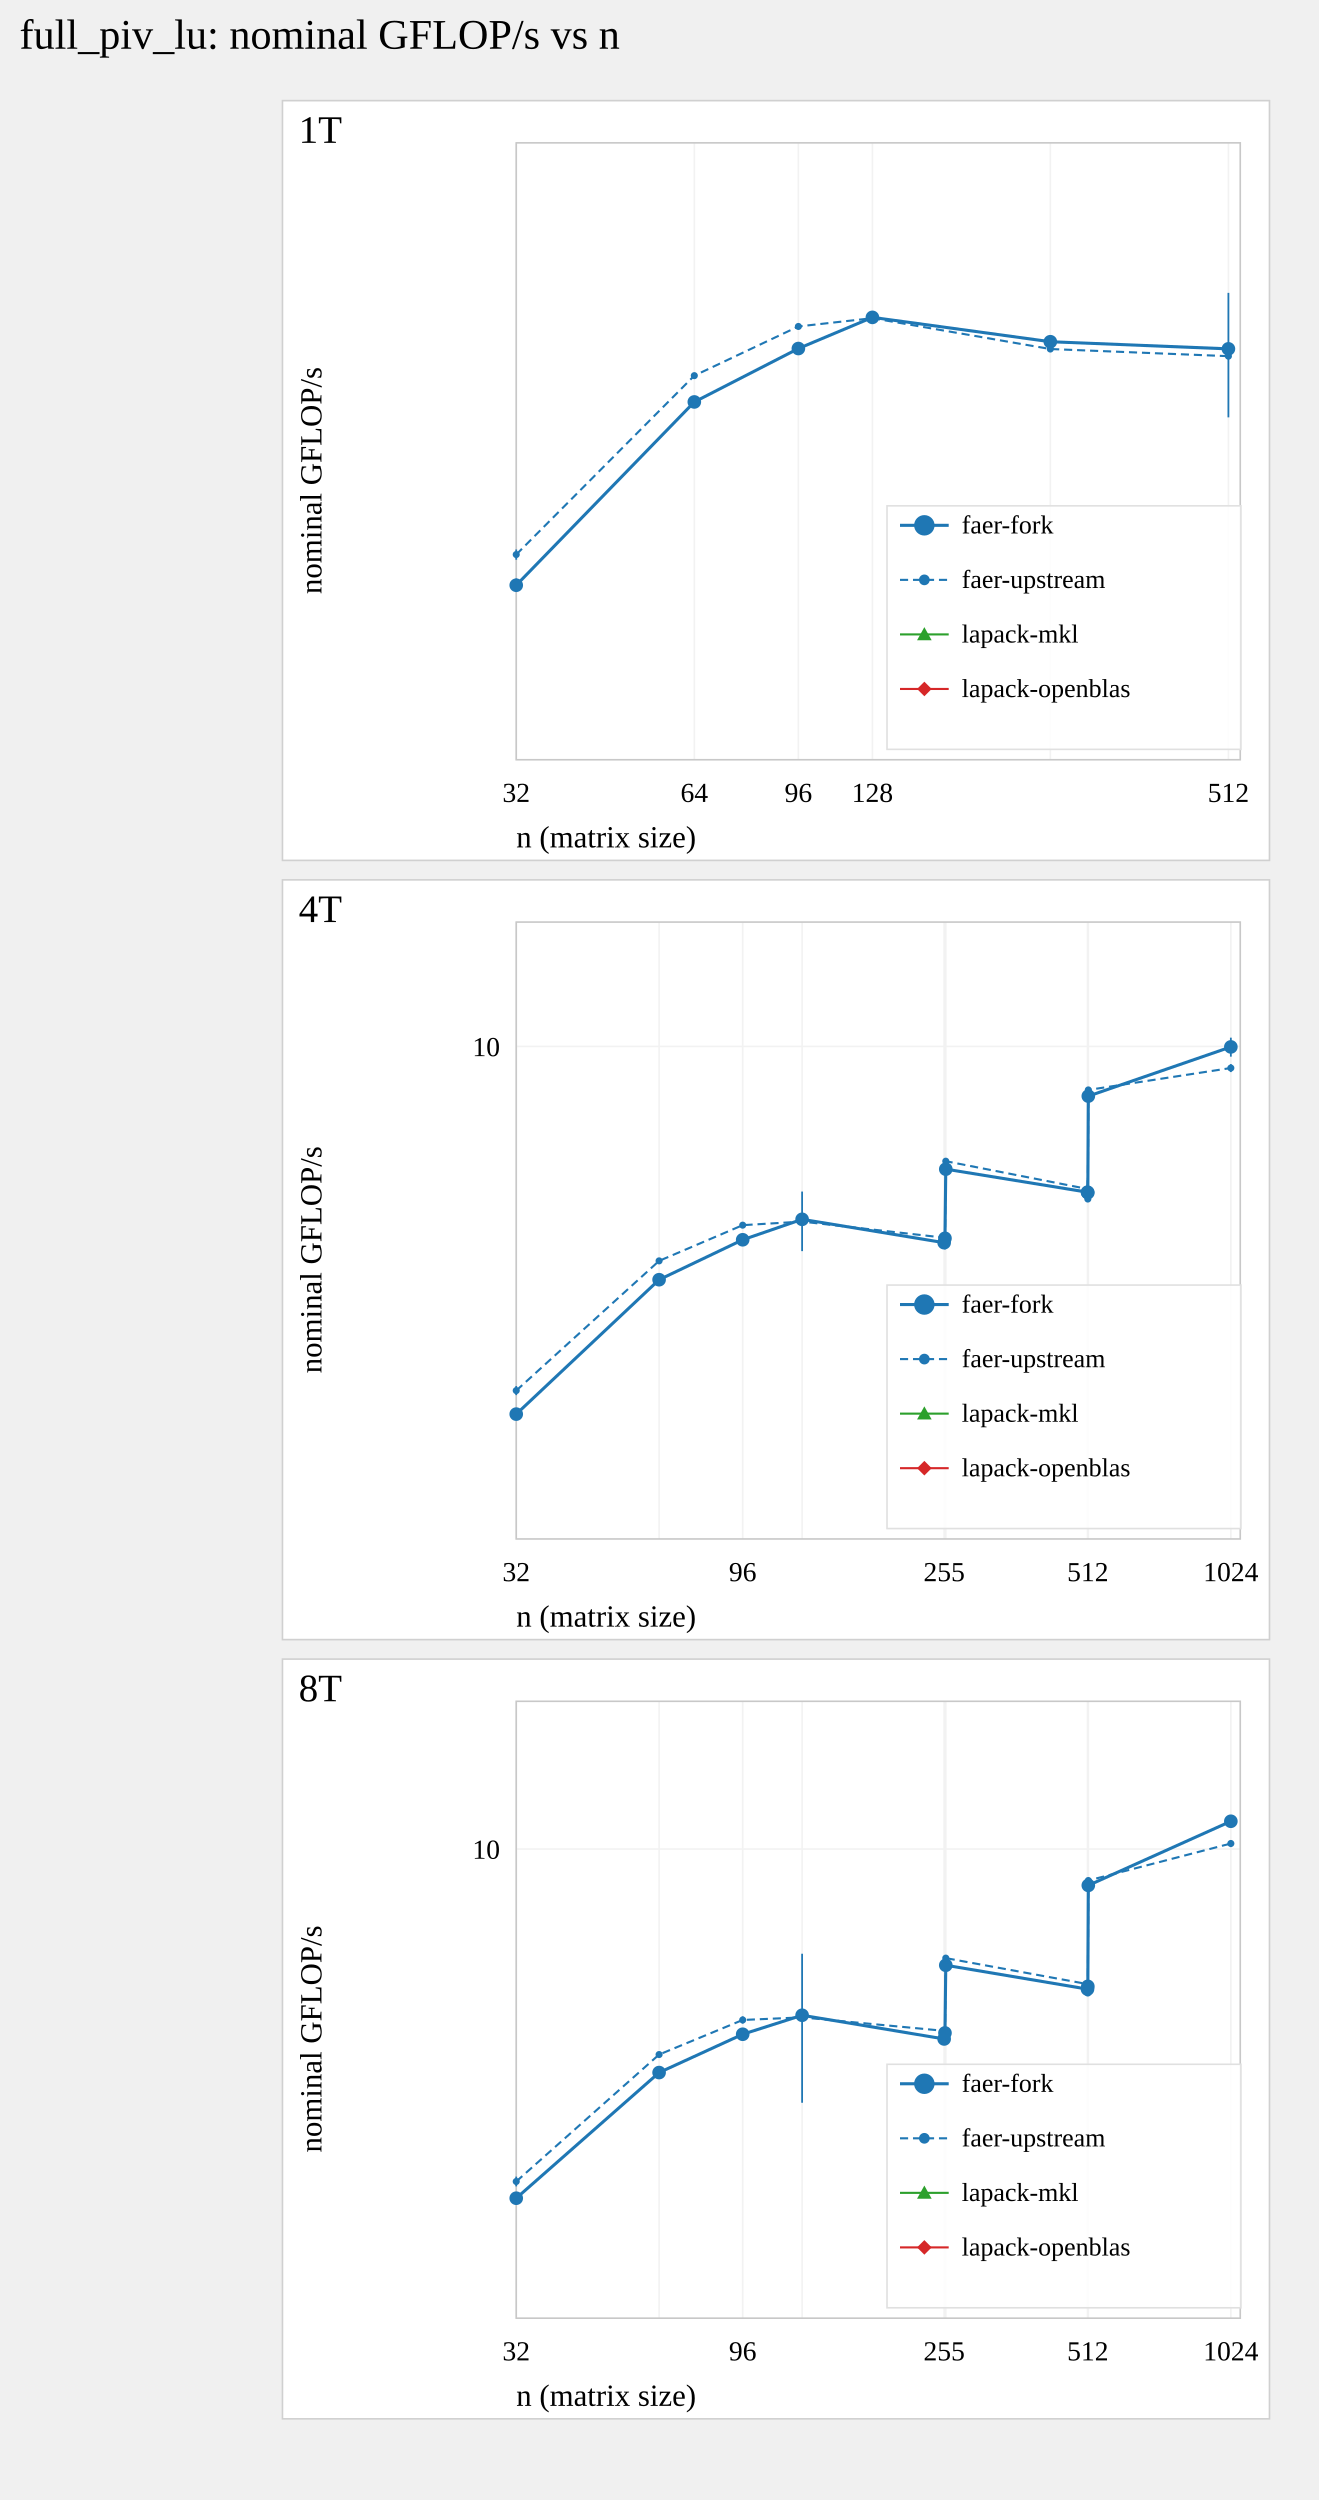
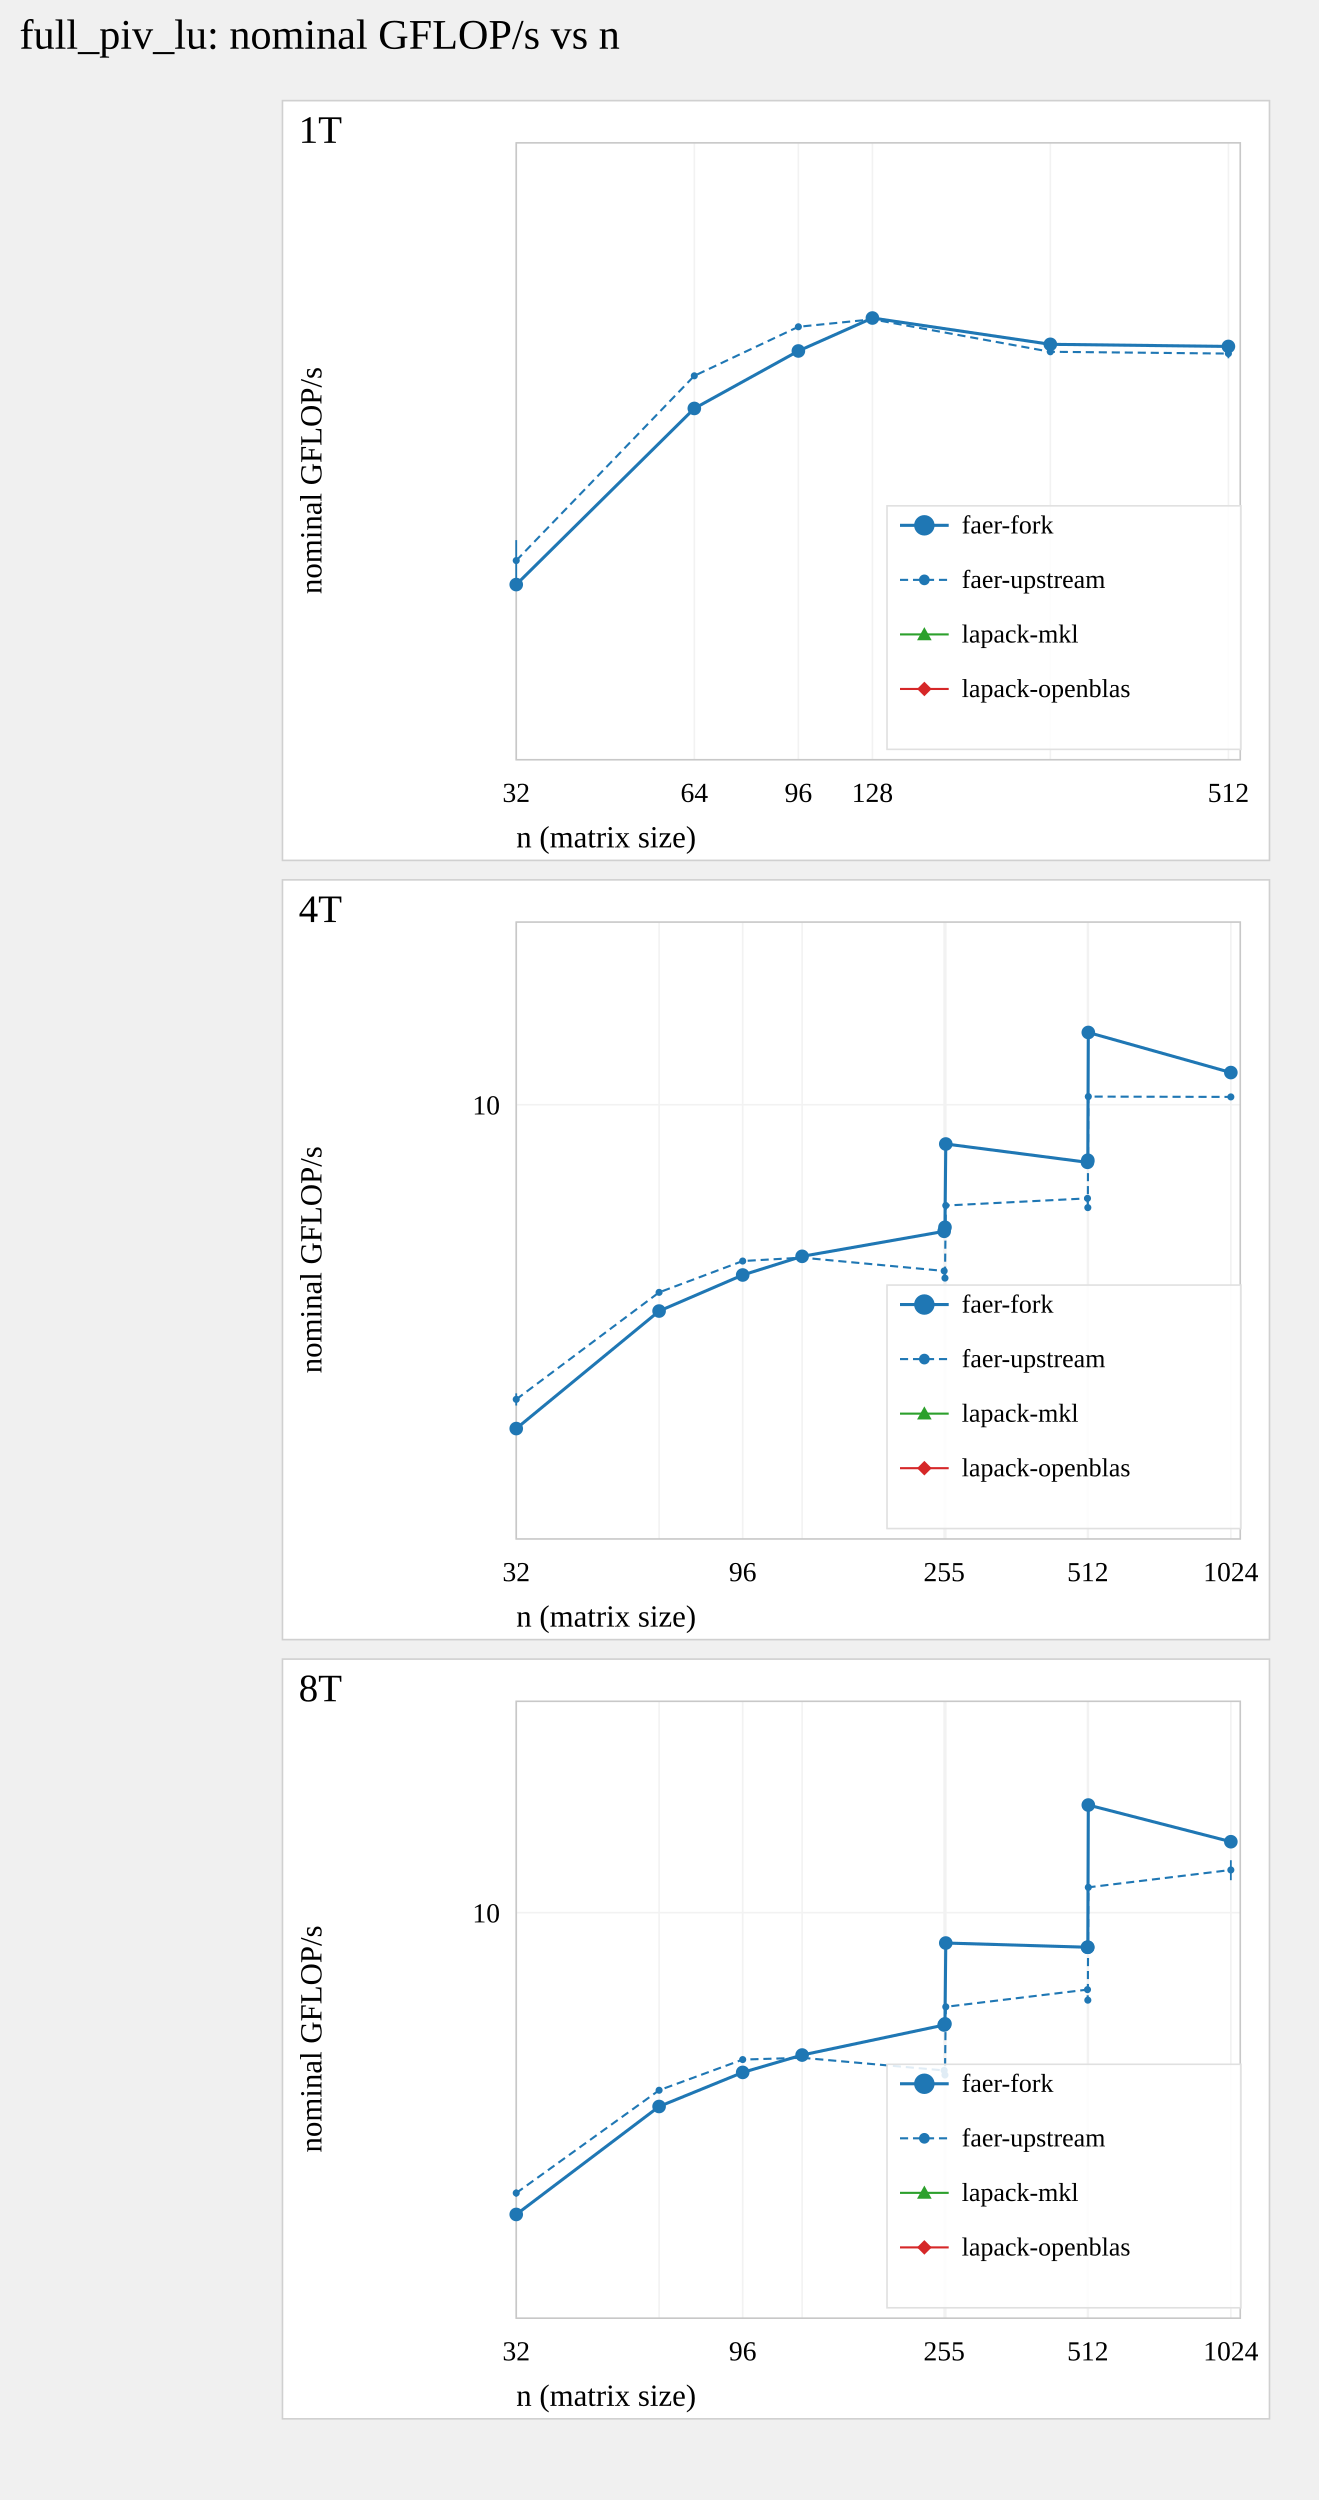
<svg xmlns="http://www.w3.org/2000/svg" width="812" height="1540" viewBox="0 0 812 1540">
  <text x="12.0" y="30.0" font-size="26" text-anchor="start">full_piv_lu: nominal GFLOP/s vs n</text>
  <g>
    <rect x="174" y="62" width="608" height="468" fill="#ffffff" stroke="#d0d0d0" />
    <text x="184.0" y="88.0" font-size="24" text-anchor="start">1T</text>
    <line x1="318.0" y1="88" x2="318.0" y2="468" stroke="#f2f2f2" />
    <text x="318.0" y="494.0" font-size="17" text-anchor="middle">32</text>
    <line x1="427.7" y1="88" x2="427.7" y2="468" stroke="#f2f2f2" />
    <text x="427.7" y="494.0" font-size="17" text-anchor="middle">64</text>
    <line x1="491.8" y1="88" x2="491.8" y2="468" stroke="#f2f2f2" />
    <text x="491.8" y="494.0" font-size="17" text-anchor="middle">96</text>
    <line x1="537.4" y1="88" x2="537.4" y2="468" stroke="#f2f2f2" />
    <text x="537.4" y="494.0" font-size="17" text-anchor="middle">128</text>
    <line x1="647.0" y1="88" x2="647.0" y2="468" stroke="#f2f2f2" />
    <line x1="756.7" y1="88" x2="756.7" y2="468" stroke="#f2f2f2" />
    <text x="756.7" y="494.0" font-size="17" text-anchor="middle">512</text>
    <rect x="318" y="88" width="446" height="380" fill="none" stroke="#c8c8c8" />
    <text x="318.0" y="522.0" font-size="19" text-anchor="start">n (matrix size)</text>
    <text x="198.0" y="296.0" font-size="19" text-anchor="middle" transform="rotate(-90 198.0 296.0)">nominal GFLOP/s</text>
-     <polyline points="318.0,360.5 427.7,247.6 491.8,214.7 537.4,195.5 647.0,210.5 756.7,214.9" fill="none" stroke="#1f77b4" stroke-width="1.9" />
-     <line x1="318.0" y1="364.7" x2="318.0" y2="356.4" stroke="#1f77b4" stroke-width="1.1" />
-     <circle cx="318.0" cy="360.5" r="4.2" fill="#1f77b4" />
-     <line x1="427.7" y1="249.2" x2="427.7" y2="245.9" stroke="#1f77b4" stroke-width="1.1" />
-     <circle cx="427.7" cy="247.6" r="4.2" fill="#1f77b4" />
-     <line x1="491.8" y1="215.8" x2="491.8" y2="213.5" stroke="#1f77b4" stroke-width="1.1" />
-     <circle cx="491.8" cy="214.7" r="4.2" fill="#1f77b4" />
-     <line x1="537.4" y1="196.2" x2="537.4" y2="194.7" stroke="#1f77b4" stroke-width="1.1" />
-     <circle cx="537.4" cy="195.5" r="4.2" fill="#1f77b4" />
-     <line x1="647.0" y1="211.6" x2="647.0" y2="209.5" stroke="#1f77b4" stroke-width="1.1" />
-     <circle cx="647.0" cy="210.5" r="4.2" fill="#1f77b4" />
-     <line x1="756.7" y1="257.1" x2="756.7" y2="180.4" stroke="#1f77b4" stroke-width="1.1" />
-     <circle cx="756.7" cy="214.9" r="4.2" fill="#1f77b4" />
-     <polyline points="318.0,341.6 427.7,231.4 491.8,201.1 537.4,196.0 647.0,215.0 756.7,219.4" fill="none" stroke="#1f77b4" stroke-width="1.3" stroke-dasharray="5 3" />
-     <line x1="318.0" y1="344.8" x2="318.0" y2="338.5" stroke="#1f77b4" stroke-width="1.1" />
-     <circle cx="318.0" cy="341.6" r="2.2" fill="#1f77b4" />
-     <line x1="427.7" y1="232.2" x2="427.7" y2="230.5" stroke="#1f77b4" stroke-width="1.1" />
-     <circle cx="427.7" cy="231.4" r="2.2" fill="#1f77b4" />
-     <line x1="491.8" y1="202.5" x2="491.8" y2="199.8" stroke="#1f77b4" stroke-width="1.1" />
-     <circle cx="491.8" cy="201.1" r="2.2" fill="#1f77b4" />
-     <line x1="537.4" y1="196.7" x2="537.4" y2="195.3" stroke="#1f77b4" stroke-width="1.1" />
-     <circle cx="537.4" cy="196.0" r="2.2" fill="#1f77b4" />
-     <line x1="647.0" y1="215.5" x2="647.0" y2="214.5" stroke="#1f77b4" stroke-width="1.1" />
-     <circle cx="647.0" cy="215.0" r="2.2" fill="#1f77b4" />
-     <line x1="756.7" y1="220.3" x2="756.7" y2="218.4" stroke="#1f77b4" stroke-width="1.1" />
-     <circle cx="756.7" cy="219.4" r="2.2" fill="#1f77b4" />
+     <polyline points="318.0,360.1 427.7,251.6 491.8,216.2 537.4,195.9 647.0,212.1 756.7,213.4" fill="none" stroke="#1f77b4" stroke-width="1.9" />
+     <line x1="318.0" y1="363.1" x2="318.0" y2="357.2" stroke="#1f77b4" stroke-width="1.1" />
+     <circle cx="318.0" cy="360.1" r="4.2" fill="#1f77b4" />
+     <line x1="427.7" y1="254.5" x2="427.7" y2="248.7" stroke="#1f77b4" stroke-width="1.1" />
+     <circle cx="427.7" cy="251.6" r="4.2" fill="#1f77b4" />
+     <line x1="491.8" y1="218.3" x2="491.8" y2="214.2" stroke="#1f77b4" stroke-width="1.1" />
+     <circle cx="491.8" cy="216.2" r="4.2" fill="#1f77b4" />
+     <line x1="537.4" y1="197.4" x2="537.4" y2="194.4" stroke="#1f77b4" stroke-width="1.1" />
+     <circle cx="537.4" cy="195.9" r="4.2" fill="#1f77b4" />
+     <line x1="647.0" y1="213.1" x2="647.0" y2="211.2" stroke="#1f77b4" stroke-width="1.1" />
+     <circle cx="647.0" cy="212.1" r="4.2" fill="#1f77b4" />
+     <line x1="756.7" y1="215.5" x2="756.7" y2="211.2" stroke="#1f77b4" stroke-width="1.1" />
+     <circle cx="756.7" cy="213.4" r="4.2" fill="#1f77b4" />
+     <polyline points="318.0,345.3 427.7,231.5 491.8,201.3 537.4,196.7 647.0,216.7 756.7,217.8" fill="none" stroke="#1f77b4" stroke-width="1.3" stroke-dasharray="5 3" />
+     <line x1="318.0" y1="358.8" x2="318.0" y2="332.7" stroke="#1f77b4" stroke-width="1.1" />
+     <circle cx="318.0" cy="345.3" r="2.2" fill="#1f77b4" />
+     <line x1="427.7" y1="232.7" x2="427.7" y2="230.2" stroke="#1f77b4" stroke-width="1.1" />
+     <circle cx="427.7" cy="231.5" r="2.2" fill="#1f77b4" />
+     <line x1="491.8" y1="202.6" x2="491.8" y2="200.0" stroke="#1f77b4" stroke-width="1.1" />
+     <circle cx="491.8" cy="201.3" r="2.2" fill="#1f77b4" />
+     <line x1="537.4" y1="197.3" x2="537.4" y2="196.1" stroke="#1f77b4" stroke-width="1.1" />
+     <circle cx="537.4" cy="196.7" r="2.2" fill="#1f77b4" />
+     <line x1="647.0" y1="217.1" x2="647.0" y2="216.4" stroke="#1f77b4" stroke-width="1.1" />
+     <circle cx="647.0" cy="216.7" r="2.2" fill="#1f77b4" />
+     <line x1="756.7" y1="220.7" x2="756.7" y2="215.0" stroke="#1f77b4" stroke-width="1.1" />
+     <circle cx="756.7" cy="217.8" r="2.2" fill="#1f77b4" />
    <rect x="546.4" y="311.6" width="218" height="150" fill="#ffffff" fill-opacity="0.86" stroke="#e0e0e0" />
    <line x1="554.4" y1="323.6" x2="584.4" y2="323.6" stroke="#1f77b4" stroke-width="1.9" />
    <circle cx="569.4" cy="323.6" r="6.3" fill="#1f77b4" />
    <text x="592.4" y="328.6" font-size="16" text-anchor="start">faer-fork</text>
    <line x1="554.4" y1="357.2" x2="584.4" y2="357.2" stroke="#1f77b4" stroke-width="1.3" stroke-dasharray="5 3" />
    <circle cx="569.4" cy="357.2" r="3.3" fill="#1f77b4" />
    <text x="592.4" y="362.2" font-size="16" text-anchor="start">faer-upstream</text>
    <line x1="554.4" y1="390.8" x2="584.4" y2="390.8" stroke="#2ca02c" stroke-width="1.3" />
    <polygon points="569.4,386.3 564.9,394.4 573.9,394.4" fill="#2ca02c" />
    <text x="592.4" y="395.8" font-size="16" text-anchor="start">lapack-mkl</text>
    <line x1="554.4" y1="424.4" x2="584.4" y2="424.4" stroke="#d62728" stroke-width="1.3" />
    <polygon points="569.4,419.9 564.9,424.4 569.4,428.9 573.9,424.4" fill="#d62728" />
    <text x="592.4" y="429.4" font-size="16" text-anchor="start">lapack-openblas</text>
  </g>
  <g>
    <rect x="174" y="542" width="608" height="468" fill="#ffffff" stroke="#d0d0d0" />
    <text x="184.0" y="568.0" font-size="24" text-anchor="start">4T</text>
    <line x1="318.0" y1="568" x2="318.0" y2="948" stroke="#f2f2f2" />
    <text x="318.0" y="974.0" font-size="17" text-anchor="middle">32</text>
    <line x1="406.0" y1="568" x2="406.0" y2="948" stroke="#f2f2f2" />
    <line x1="457.5" y1="568" x2="457.5" y2="948" stroke="#f2f2f2" />
    <text x="457.5" y="974.0" font-size="17" text-anchor="middle">96</text>
    <line x1="494.1" y1="568" x2="494.1" y2="948" stroke="#f2f2f2" />
    <line x1="581.6" y1="568" x2="581.6" y2="948" stroke="#f2f2f2" />
    <text x="581.6" y="974.0" font-size="17" text-anchor="middle">255</text>
    <line x1="582.1" y1="568" x2="582.1" y2="948" stroke="#f2f2f2" />
    <line x1="582.6" y1="568" x2="582.6" y2="948" stroke="#f2f2f2" />
    <line x1="669.9" y1="568" x2="669.9" y2="948" stroke="#f2f2f2" />
    <line x1="670.1" y1="568" x2="670.1" y2="948" stroke="#f2f2f2" />
    <text x="670.1" y="974.0" font-size="17" text-anchor="middle">512</text>
    <line x1="670.4" y1="568" x2="670.4" y2="948" stroke="#f2f2f2" />
    <line x1="758.2" y1="568" x2="758.2" y2="948" stroke="#f2f2f2" />
    <text x="758.2" y="974.0" font-size="17" text-anchor="middle">1024</text>
-     <line x1="318" y1="644.6" x2="764" y2="644.6" stroke="#f2f2f2" />
-     <text x="308.0" y="650.6" font-size="17" text-anchor="end">10</text>
+     <line x1="318" y1="680.5" x2="764" y2="680.5" stroke="#f2f2f2" />
+     <text x="308.0" y="686.5" font-size="17" text-anchor="end">10</text>
    <rect x="318" y="568" width="446" height="380" fill="none" stroke="#c8c8c8" />
    <text x="318.0" y="1002.0" font-size="19" text-anchor="start">n (matrix size)</text>
    <text x="198.0" y="776.0" font-size="19" text-anchor="middle" transform="rotate(-90 198.0 776.0)">nominal GFLOP/s</text>
-     <polyline points="318.0,871.1 406.0,788.3 457.5,763.7 494.1,751.1 581.6,765.5 582.1,762.8 582.6,720.2 669.9,734.4 670.1,734.7 670.4,675.2 758.2,644.9" fill="none" stroke="#1f77b4" stroke-width="1.9" />
-     <line x1="318.0" y1="871.8" x2="318.0" y2="870.4" stroke="#1f77b4" stroke-width="1.1" />
-     <circle cx="318.0" cy="871.1" r="4.2" fill="#1f77b4" />
-     <line x1="406.0" y1="788.5" x2="406.0" y2="788.0" stroke="#1f77b4" stroke-width="1.1" />
-     <circle cx="406.0" cy="788.3" r="4.2" fill="#1f77b4" />
-     <line x1="457.5" y1="763.8" x2="457.5" y2="763.7" stroke="#1f77b4" stroke-width="1.1" />
-     <circle cx="457.5" cy="763.7" r="4.2" fill="#1f77b4" />
-     <line x1="494.1" y1="770.7" x2="494.1" y2="734.0" stroke="#1f77b4" stroke-width="1.1" />
-     <circle cx="494.1" cy="751.1" r="4.2" fill="#1f77b4" />
-     <line x1="581.6" y1="766.2" x2="581.6" y2="764.9" stroke="#1f77b4" stroke-width="1.1" />
-     <circle cx="581.6" cy="765.5" r="4.2" fill="#1f77b4" />
-     <line x1="582.1" y1="769.6" x2="582.1" y2="756.4" stroke="#1f77b4" stroke-width="1.1" />
-     <circle cx="582.1" cy="762.8" r="4.2" fill="#1f77b4" />
-     <line x1="582.6" y1="720.6" x2="582.6" y2="719.8" stroke="#1f77b4" stroke-width="1.1" />
-     <circle cx="582.6" cy="720.2" r="4.2" fill="#1f77b4" />
-     <line x1="669.9" y1="739.3" x2="669.9" y2="729.6" stroke="#1f77b4" stroke-width="1.1" />
-     <circle cx="669.9" cy="734.4" r="4.2" fill="#1f77b4" />
-     <line x1="670.1" y1="737.0" x2="670.1" y2="732.4" stroke="#1f77b4" stroke-width="1.1" />
-     <circle cx="670.1" cy="734.7" r="4.2" fill="#1f77b4" />
-     <line x1="670.4" y1="675.9" x2="670.4" y2="674.6" stroke="#1f77b4" stroke-width="1.1" />
-     <circle cx="670.4" cy="675.2" r="4.2" fill="#1f77b4" />
-     <line x1="758.2" y1="650.9" x2="758.2" y2="639.2" stroke="#1f77b4" stroke-width="1.1" />
-     <circle cx="758.2" cy="644.9" r="4.2" fill="#1f77b4" />
-     <polyline points="318.0,856.6 406.0,776.7 457.5,754.7 494.1,752.5 581.6,762.4 582.1,765.4 582.6,715.3 669.9,732.4 670.1,738.6 670.4,671.4 758.2,657.9" fill="none" stroke="#1f77b4" stroke-width="1.3" stroke-dasharray="5 3" />
-     <line x1="318.0" y1="859.4" x2="318.0" y2="853.8" stroke="#1f77b4" stroke-width="1.1" />
-     <circle cx="318.0" cy="856.6" r="2.2" fill="#1f77b4" />
-     <line x1="406.0" y1="777.2" x2="406.0" y2="776.2" stroke="#1f77b4" stroke-width="1.1" />
-     <circle cx="406.0" cy="776.7" r="2.2" fill="#1f77b4" />
-     <line x1="457.5" y1="755.1" x2="457.5" y2="754.3" stroke="#1f77b4" stroke-width="1.1" />
-     <circle cx="457.5" cy="754.7" r="2.2" fill="#1f77b4" />
-     <line x1="494.1" y1="753.2" x2="494.1" y2="751.8" stroke="#1f77b4" stroke-width="1.1" />
-     <circle cx="494.1" cy="752.5" r="2.2" fill="#1f77b4" />
-     <line x1="581.6" y1="762.9" x2="581.6" y2="761.8" stroke="#1f77b4" stroke-width="1.1" />
-     <circle cx="581.6" cy="762.4" r="2.2" fill="#1f77b4" />
-     <line x1="582.1" y1="766.1" x2="582.1" y2="764.8" stroke="#1f77b4" stroke-width="1.1" />
-     <circle cx="582.1" cy="765.4" r="2.2" fill="#1f77b4" />
-     <line x1="582.6" y1="715.9" x2="582.6" y2="714.7" stroke="#1f77b4" stroke-width="1.1" />
-     <circle cx="582.6" cy="715.3" r="2.2" fill="#1f77b4" />
-     <line x1="669.9" y1="738.0" x2="669.9" y2="727.1" stroke="#1f77b4" stroke-width="1.1" />
-     <circle cx="669.9" cy="732.4" r="2.2" fill="#1f77b4" />
-     <line x1="670.1" y1="739.1" x2="670.1" y2="738.1" stroke="#1f77b4" stroke-width="1.1" />
-     <circle cx="670.1" cy="738.6" r="2.2" fill="#1f77b4" />
-     <line x1="670.4" y1="671.6" x2="670.4" y2="671.1" stroke="#1f77b4" stroke-width="1.1" />
-     <circle cx="670.4" cy="671.4" r="2.2" fill="#1f77b4" />
-     <line x1="758.2" y1="660.4" x2="758.2" y2="655.5" stroke="#1f77b4" stroke-width="1.1" />
-     <circle cx="758.2" cy="657.9" r="2.2" fill="#1f77b4" />
+     <polyline points="318.0,880.0 406.0,807.6 457.5,785.4 494.1,773.9 581.6,758.5 582.1,756.0 582.6,704.7 669.9,716.0 670.1,714.7 670.4,636.0 758.2,660.7" fill="none" stroke="#1f77b4" stroke-width="1.9" />
+     <line x1="318.0" y1="881.9" x2="318.0" y2="878.1" stroke="#1f77b4" stroke-width="1.1" />
+     <circle cx="318.0" cy="880.0" r="4.2" fill="#1f77b4" />
+     <line x1="406.0" y1="808.6" x2="406.0" y2="806.7" stroke="#1f77b4" stroke-width="1.1" />
+     <circle cx="406.0" cy="807.6" r="4.2" fill="#1f77b4" />
+     <line x1="457.5" y1="787.5" x2="457.5" y2="783.2" stroke="#1f77b4" stroke-width="1.1" />
+     <circle cx="457.5" cy="785.4" r="4.2" fill="#1f77b4" />
+     <line x1="494.1" y1="774.1" x2="494.1" y2="773.8" stroke="#1f77b4" stroke-width="1.1" />
+     <circle cx="494.1" cy="773.9" r="4.2" fill="#1f77b4" />
+     <line x1="581.6" y1="759.0" x2="581.6" y2="758.0" stroke="#1f77b4" stroke-width="1.1" />
+     <circle cx="581.6" cy="758.5" r="4.2" fill="#1f77b4" />
+     <line x1="582.1" y1="756.6" x2="582.1" y2="755.5" stroke="#1f77b4" stroke-width="1.1" />
+     <circle cx="582.1" cy="756.0" r="4.2" fill="#1f77b4" />
+     <line x1="582.6" y1="705.3" x2="582.6" y2="704.0" stroke="#1f77b4" stroke-width="1.1" />
+     <circle cx="582.6" cy="704.7" r="4.2" fill="#1f77b4" />
+     <line x1="669.9" y1="716.3" x2="669.9" y2="715.8" stroke="#1f77b4" stroke-width="1.1" />
+     <circle cx="669.9" cy="716.0" r="4.2" fill="#1f77b4" />
+     <line x1="670.1" y1="715.0" x2="670.1" y2="714.4" stroke="#1f77b4" stroke-width="1.1" />
+     <circle cx="670.1" cy="714.7" r="4.2" fill="#1f77b4" />
+     <line x1="670.4" y1="636.3" x2="670.4" y2="635.7" stroke="#1f77b4" stroke-width="1.1" />
+     <circle cx="670.4" cy="636.0" r="4.2" fill="#1f77b4" />
+     <line x1="758.2" y1="661.0" x2="758.2" y2="660.5" stroke="#1f77b4" stroke-width="1.1" />
+     <circle cx="758.2" cy="660.7" r="4.2" fill="#1f77b4" />
+     <polyline points="318.0,862.0 406.0,796.1 457.5,776.8 494.1,774.7 581.6,782.9 582.1,787.3 582.6,742.6 669.9,738.2 670.1,743.9 670.4,675.5 758.2,675.7" fill="none" stroke="#1f77b4" stroke-width="1.3" stroke-dasharray="5 3" />
+     <line x1="318.0" y1="865.8" x2="318.0" y2="858.3" stroke="#1f77b4" stroke-width="1.1" />
+     <circle cx="318.0" cy="862.0" r="2.2" fill="#1f77b4" />
+     <line x1="406.0" y1="796.5" x2="406.0" y2="795.7" stroke="#1f77b4" stroke-width="1.1" />
+     <circle cx="406.0" cy="796.1" r="2.2" fill="#1f77b4" />
+     <line x1="457.5" y1="777.3" x2="457.5" y2="776.3" stroke="#1f77b4" stroke-width="1.1" />
+     <circle cx="457.5" cy="776.8" r="2.2" fill="#1f77b4" />
+     <line x1="494.1" y1="775.0" x2="494.1" y2="774.3" stroke="#1f77b4" stroke-width="1.1" />
+     <circle cx="494.1" cy="774.7" r="2.2" fill="#1f77b4" />
+     <line x1="581.6" y1="783.7" x2="581.6" y2="782.1" stroke="#1f77b4" stroke-width="1.1" />
+     <circle cx="581.6" cy="782.9" r="2.2" fill="#1f77b4" />
+     <line x1="582.1" y1="787.9" x2="582.1" y2="786.6" stroke="#1f77b4" stroke-width="1.1" />
+     <circle cx="582.1" cy="787.3" r="2.2" fill="#1f77b4" />
+     <line x1="582.6" y1="743.0" x2="582.6" y2="742.2" stroke="#1f77b4" stroke-width="1.1" />
+     <circle cx="582.6" cy="742.6" r="2.2" fill="#1f77b4" />
+     <line x1="669.9" y1="738.6" x2="669.9" y2="737.8" stroke="#1f77b4" stroke-width="1.1" />
+     <circle cx="669.9" cy="738.2" r="2.2" fill="#1f77b4" />
+     <line x1="670.1" y1="744.3" x2="670.1" y2="743.6" stroke="#1f77b4" stroke-width="1.1" />
+     <circle cx="670.1" cy="743.9" r="2.2" fill="#1f77b4" />
+     <line x1="670.4" y1="675.8" x2="670.4" y2="675.2" stroke="#1f77b4" stroke-width="1.1" />
+     <circle cx="670.4" cy="675.5" r="2.2" fill="#1f77b4" />
+     <line x1="758.2" y1="677.6" x2="758.2" y2="673.9" stroke="#1f77b4" stroke-width="1.1" />
+     <circle cx="758.2" cy="675.7" r="2.2" fill="#1f77b4" />
    <rect x="546.4" y="791.6" width="218" height="150" fill="#ffffff" fill-opacity="0.86" stroke="#e0e0e0" />
    <line x1="554.4" y1="803.6" x2="584.4" y2="803.6" stroke="#1f77b4" stroke-width="1.9" />
    <circle cx="569.4" cy="803.6" r="6.3" fill="#1f77b4" />
    <text x="592.4" y="808.6" font-size="16" text-anchor="start">faer-fork</text>
    <line x1="554.4" y1="837.2" x2="584.4" y2="837.2" stroke="#1f77b4" stroke-width="1.3" stroke-dasharray="5 3" />
    <circle cx="569.4" cy="837.2" r="3.3" fill="#1f77b4" />
    <text x="592.4" y="842.2" font-size="16" text-anchor="start">faer-upstream</text>
    <line x1="554.4" y1="870.8" x2="584.4" y2="870.8" stroke="#2ca02c" stroke-width="1.3" />
    <polygon points="569.4,866.3 564.9,874.4 573.9,874.4" fill="#2ca02c" />
    <text x="592.4" y="875.8" font-size="16" text-anchor="start">lapack-mkl</text>
    <line x1="554.4" y1="904.4" x2="584.4" y2="904.4" stroke="#d62728" stroke-width="1.3" />
    <polygon points="569.4,899.9 564.9,904.4 569.4,908.9 573.9,904.4" fill="#d62728" />
    <text x="592.4" y="909.4" font-size="16" text-anchor="start">lapack-openblas</text>
  </g>
  <g>
    <rect x="174" y="1022" width="608" height="468" fill="#ffffff" stroke="#d0d0d0" />
    <text x="184.0" y="1048.0" font-size="24" text-anchor="start">8T</text>
    <line x1="318.0" y1="1048" x2="318.0" y2="1428" stroke="#f2f2f2" />
    <text x="318.0" y="1454.0" font-size="17" text-anchor="middle">32</text>
    <line x1="406.0" y1="1048" x2="406.0" y2="1428" stroke="#f2f2f2" />
    <line x1="457.5" y1="1048" x2="457.5" y2="1428" stroke="#f2f2f2" />
    <text x="457.5" y="1454.0" font-size="17" text-anchor="middle">96</text>
    <line x1="494.1" y1="1048" x2="494.1" y2="1428" stroke="#f2f2f2" />
    <line x1="581.6" y1="1048" x2="581.6" y2="1428" stroke="#f2f2f2" />
    <text x="581.6" y="1454.0" font-size="17" text-anchor="middle">255</text>
    <line x1="582.1" y1="1048" x2="582.1" y2="1428" stroke="#f2f2f2" />
    <line x1="582.6" y1="1048" x2="582.6" y2="1428" stroke="#f2f2f2" />
    <line x1="669.9" y1="1048" x2="669.9" y2="1428" stroke="#f2f2f2" />
    <line x1="670.1" y1="1048" x2="670.1" y2="1428" stroke="#f2f2f2" />
    <text x="670.1" y="1454.0" font-size="17" text-anchor="middle">512</text>
    <line x1="670.4" y1="1048" x2="670.4" y2="1428" stroke="#f2f2f2" />
    <line x1="758.2" y1="1048" x2="758.2" y2="1428" stroke="#f2f2f2" />
    <text x="758.2" y="1454.0" font-size="17" text-anchor="middle">1024</text>
-     <line x1="318" y1="1139.0" x2="764" y2="1139.0" stroke="#f2f2f2" />
-     <text x="308.0" y="1145.0" font-size="17" text-anchor="end">10</text>
+     <line x1="318" y1="1178.2" x2="764" y2="1178.2" stroke="#f2f2f2" />
+     <text x="308.0" y="1184.2" font-size="17" text-anchor="end">10</text>
    <rect x="318" y="1048" width="446" height="380" fill="none" stroke="#c8c8c8" />
    <text x="318.0" y="1482.0" font-size="19" text-anchor="start">n (matrix size)</text>
    <text x="198.0" y="1256.0" font-size="19" text-anchor="middle" transform="rotate(-90 198.0 1256.0)">nominal GFLOP/s</text>
-     <polyline points="318.0,1354.1 406.0,1276.7 457.5,1253.1 494.1,1241.4 581.6,1256.0 582.1,1252.3 582.6,1210.6 669.9,1225.3 670.1,1223.6 670.4,1161.4 758.2,1121.9" fill="none" stroke="#1f77b4" stroke-width="1.9" />
-     <line x1="318.0" y1="1357.8" x2="318.0" y2="1350.5" stroke="#1f77b4" stroke-width="1.1" />
-     <circle cx="318.0" cy="1354.1" r="4.2" fill="#1f77b4" />
-     <line x1="406.0" y1="1277.4" x2="406.0" y2="1276.1" stroke="#1f77b4" stroke-width="1.1" />
-     <circle cx="406.0" cy="1276.7" r="4.2" fill="#1f77b4" />
-     <line x1="457.5" y1="1253.9" x2="457.5" y2="1252.4" stroke="#1f77b4" stroke-width="1.1" />
-     <circle cx="457.5" cy="1253.1" r="4.2" fill="#1f77b4" />
-     <line x1="494.1" y1="1295.3" x2="494.1" y2="1203.5" stroke="#1f77b4" stroke-width="1.1" />
-     <circle cx="494.1" cy="1241.4" r="4.2" fill="#1f77b4" />
-     <line x1="581.6" y1="1258.0" x2="581.6" y2="1254.1" stroke="#1f77b4" stroke-width="1.1" />
-     <circle cx="581.6" cy="1256.0" r="4.2" fill="#1f77b4" />
-     <line x1="582.1" y1="1252.7" x2="582.1" y2="1252.0" stroke="#1f77b4" stroke-width="1.1" />
-     <circle cx="582.1" cy="1252.3" r="4.2" fill="#1f77b4" />
-     <line x1="582.6" y1="1211.5" x2="582.6" y2="1209.7" stroke="#1f77b4" stroke-width="1.1" />
-     <circle cx="582.6" cy="1210.6" r="4.2" fill="#1f77b4" />
-     <line x1="669.9" y1="1228.3" x2="669.9" y2="1222.4" stroke="#1f77b4" stroke-width="1.1" />
-     <circle cx="669.9" cy="1225.3" r="4.2" fill="#1f77b4" />
-     <line x1="670.1" y1="1223.9" x2="670.1" y2="1223.3" stroke="#1f77b4" stroke-width="1.1" />
-     <circle cx="670.1" cy="1223.6" r="4.2" fill="#1f77b4" />
-     <line x1="670.4" y1="1163.4" x2="670.4" y2="1159.3" stroke="#1f77b4" stroke-width="1.1" />
-     <circle cx="670.4" cy="1161.4" r="4.2" fill="#1f77b4" />
-     <line x1="758.2" y1="1122.4" x2="758.2" y2="1121.4" stroke="#1f77b4" stroke-width="1.1" />
-     <circle cx="758.2" cy="1121.9" r="4.2" fill="#1f77b4" />
-     <polyline points="318.0,1343.8 406.0,1265.6 457.5,1244.3 494.1,1242.7 581.6,1251.0 582.1,1255.3 582.6,1206.2 669.9,1222.2 670.1,1227.7 670.4,1158.4 758.2,1135.6" fill="none" stroke="#1f77b4" stroke-width="1.3" stroke-dasharray="5 3" />
-     <line x1="318.0" y1="1346.8" x2="318.0" y2="1340.8" stroke="#1f77b4" stroke-width="1.1" />
-     <circle cx="318.0" cy="1343.8" r="2.2" fill="#1f77b4" />
-     <line x1="406.0" y1="1265.8" x2="406.0" y2="1265.4" stroke="#1f77b4" stroke-width="1.1" />
-     <circle cx="406.0" cy="1265.6" r="2.2" fill="#1f77b4" />
-     <line x1="457.5" y1="1246.5" x2="457.5" y2="1242.1" stroke="#1f77b4" stroke-width="1.1" />
-     <circle cx="457.5" cy="1244.3" r="2.2" fill="#1f77b4" />
-     <line x1="494.1" y1="1243.0" x2="494.1" y2="1242.4" stroke="#1f77b4" stroke-width="1.1" />
-     <circle cx="494.1" cy="1242.7" r="2.2" fill="#1f77b4" />
-     <line x1="581.6" y1="1252.7" x2="581.6" y2="1249.4" stroke="#1f77b4" stroke-width="1.1" />
-     <circle cx="581.6" cy="1251.0" r="2.2" fill="#1f77b4" />
-     <line x1="582.1" y1="1256.0" x2="582.1" y2="1254.7" stroke="#1f77b4" stroke-width="1.1" />
-     <circle cx="582.1" cy="1255.3" r="2.2" fill="#1f77b4" />
-     <line x1="582.6" y1="1206.6" x2="582.6" y2="1205.7" stroke="#1f77b4" stroke-width="1.1" />
-     <circle cx="582.6" cy="1206.2" r="2.2" fill="#1f77b4" />
-     <line x1="669.9" y1="1223.1" x2="669.9" y2="1221.3" stroke="#1f77b4" stroke-width="1.1" />
-     <circle cx="669.9" cy="1222.2" r="2.2" fill="#1f77b4" />
-     <line x1="670.1" y1="1227.9" x2="670.1" y2="1227.5" stroke="#1f77b4" stroke-width="1.1" />
-     <circle cx="670.1" cy="1227.7" r="2.2" fill="#1f77b4" />
-     <line x1="670.4" y1="1159.6" x2="670.4" y2="1157.1" stroke="#1f77b4" stroke-width="1.1" />
-     <circle cx="670.4" cy="1158.4" r="2.2" fill="#1f77b4" />
-     <line x1="758.2" y1="1137.8" x2="758.2" y2="1133.5" stroke="#1f77b4" stroke-width="1.1" />
-     <circle cx="758.2" cy="1135.6" r="2.2" fill="#1f77b4" />
+     <polyline points="318.0,1364.1 406.0,1297.6 457.5,1276.6 494.1,1265.9 581.6,1247.4 582.1,1246.7 582.6,1196.9 669.9,1199.5 670.1,1199.5 670.4,1111.9 758.2,1134.5" fill="none" stroke="#1f77b4" stroke-width="1.9" />
+     <line x1="318.0" y1="1365.1" x2="318.0" y2="1363.1" stroke="#1f77b4" stroke-width="1.1" />
+     <circle cx="318.0" cy="1364.1" r="4.2" fill="#1f77b4" />
+     <line x1="406.0" y1="1299.7" x2="406.0" y2="1295.5" stroke="#1f77b4" stroke-width="1.1" />
+     <circle cx="406.0" cy="1297.6" r="4.2" fill="#1f77b4" />
+     <line x1="457.5" y1="1278.6" x2="457.5" y2="1274.6" stroke="#1f77b4" stroke-width="1.1" />
+     <circle cx="457.5" cy="1276.6" r="4.2" fill="#1f77b4" />
+     <line x1="494.1" y1="1266.1" x2="494.1" y2="1265.7" stroke="#1f77b4" stroke-width="1.1" />
+     <circle cx="494.1" cy="1265.9" r="4.2" fill="#1f77b4" />
+     <line x1="581.6" y1="1247.8" x2="581.6" y2="1247.0" stroke="#1f77b4" stroke-width="1.1" />
+     <circle cx="581.6" cy="1247.4" r="4.2" fill="#1f77b4" />
+     <line x1="582.1" y1="1247.7" x2="582.1" y2="1245.6" stroke="#1f77b4" stroke-width="1.1" />
+     <circle cx="582.1" cy="1246.7" r="4.2" fill="#1f77b4" />
+     <line x1="582.6" y1="1197.4" x2="582.6" y2="1196.5" stroke="#1f77b4" stroke-width="1.1" />
+     <circle cx="582.6" cy="1196.9" r="4.2" fill="#1f77b4" />
+     <line x1="669.9" y1="1199.6" x2="669.9" y2="1199.5" stroke="#1f77b4" stroke-width="1.1" />
+     <circle cx="669.9" cy="1199.5" r="4.2" fill="#1f77b4" />
+     <line x1="670.1" y1="1199.8" x2="670.1" y2="1199.1" stroke="#1f77b4" stroke-width="1.1" />
+     <circle cx="670.1" cy="1199.5" r="4.2" fill="#1f77b4" />
+     <line x1="670.4" y1="1112.4" x2="670.4" y2="1111.4" stroke="#1f77b4" stroke-width="1.1" />
+     <circle cx="670.4" cy="1111.9" r="4.2" fill="#1f77b4" />
+     <line x1="758.2" y1="1135.0" x2="758.2" y2="1134.0" stroke="#1f77b4" stroke-width="1.1" />
+     <circle cx="758.2" cy="1134.5" r="4.2" fill="#1f77b4" />
+     <polyline points="318.0,1350.9 406.0,1287.6 457.5,1268.7 494.1,1267.6 581.6,1275.4 582.1,1278.2 582.6,1236.2 669.9,1225.6 670.1,1232.1 670.4,1162.6 758.2,1151.9" fill="none" stroke="#1f77b4" stroke-width="1.3" stroke-dasharray="5 3" />
+     <line x1="318.0" y1="1353.1" x2="318.0" y2="1348.8" stroke="#1f77b4" stroke-width="1.1" />
+     <circle cx="318.0" cy="1350.9" r="2.2" fill="#1f77b4" />
+     <line x1="406.0" y1="1288.7" x2="406.0" y2="1286.5" stroke="#1f77b4" stroke-width="1.1" />
+     <circle cx="406.0" cy="1287.6" r="2.2" fill="#1f77b4" />
+     <line x1="457.5" y1="1269.1" x2="457.5" y2="1268.2" stroke="#1f77b4" stroke-width="1.1" />
+     <circle cx="457.5" cy="1268.7" r="2.2" fill="#1f77b4" />
+     <line x1="494.1" y1="1268.1" x2="494.1" y2="1267.1" stroke="#1f77b4" stroke-width="1.1" />
+     <circle cx="494.1" cy="1267.6" r="2.2" fill="#1f77b4" />
+     <line x1="581.6" y1="1276.3" x2="581.6" y2="1274.5" stroke="#1f77b4" stroke-width="1.1" />
+     <circle cx="581.6" cy="1275.4" r="2.2" fill="#1f77b4" />
+     <line x1="582.1" y1="1278.4" x2="582.1" y2="1278.0" stroke="#1f77b4" stroke-width="1.1" />
+     <circle cx="582.1" cy="1278.2" r="2.2" fill="#1f77b4" />
+     <line x1="582.6" y1="1236.5" x2="582.6" y2="1235.8" stroke="#1f77b4" stroke-width="1.1" />
+     <circle cx="582.6" cy="1236.2" r="2.2" fill="#1f77b4" />
+     <line x1="669.9" y1="1226.2" x2="669.9" y2="1225.0" stroke="#1f77b4" stroke-width="1.1" />
+     <circle cx="669.9" cy="1225.6" r="2.2" fill="#1f77b4" />
+     <line x1="670.1" y1="1232.8" x2="670.1" y2="1231.5" stroke="#1f77b4" stroke-width="1.1" />
+     <circle cx="670.1" cy="1232.1" r="2.2" fill="#1f77b4" />
+     <line x1="670.4" y1="1162.9" x2="670.4" y2="1162.2" stroke="#1f77b4" stroke-width="1.1" />
+     <circle cx="670.4" cy="1162.6" r="2.2" fill="#1f77b4" />
+     <line x1="758.2" y1="1158.2" x2="758.2" y2="1145.9" stroke="#1f77b4" stroke-width="1.1" />
+     <circle cx="758.2" cy="1151.9" r="2.2" fill="#1f77b4" />
    <rect x="546.4" y="1271.6" width="218" height="150" fill="#ffffff" fill-opacity="0.86" stroke="#e0e0e0" />
    <line x1="554.4" y1="1283.6" x2="584.4" y2="1283.6" stroke="#1f77b4" stroke-width="1.9" />
    <circle cx="569.4" cy="1283.6" r="6.3" fill="#1f77b4" />
    <text x="592.4" y="1288.6" font-size="16" text-anchor="start">faer-fork</text>
    <line x1="554.4" y1="1317.2" x2="584.4" y2="1317.2" stroke="#1f77b4" stroke-width="1.3" stroke-dasharray="5 3" />
    <circle cx="569.4" cy="1317.2" r="3.3" fill="#1f77b4" />
    <text x="592.4" y="1322.2" font-size="16" text-anchor="start">faer-upstream</text>
    <line x1="554.4" y1="1350.8" x2="584.4" y2="1350.8" stroke="#2ca02c" stroke-width="1.3" />
    <polygon points="569.4,1346.3 564.9,1354.4 573.9,1354.4" fill="#2ca02c" />
    <text x="592.4" y="1355.8" font-size="16" text-anchor="start">lapack-mkl</text>
    <line x1="554.4" y1="1384.4" x2="584.4" y2="1384.4" stroke="#d62728" stroke-width="1.3" />
    <polygon points="569.4,1379.9 564.9,1384.4 569.4,1388.9 573.9,1384.4" fill="#d62728" />
    <text x="592.4" y="1389.4" font-size="16" text-anchor="start">lapack-openblas</text>
  </g>
</svg>
